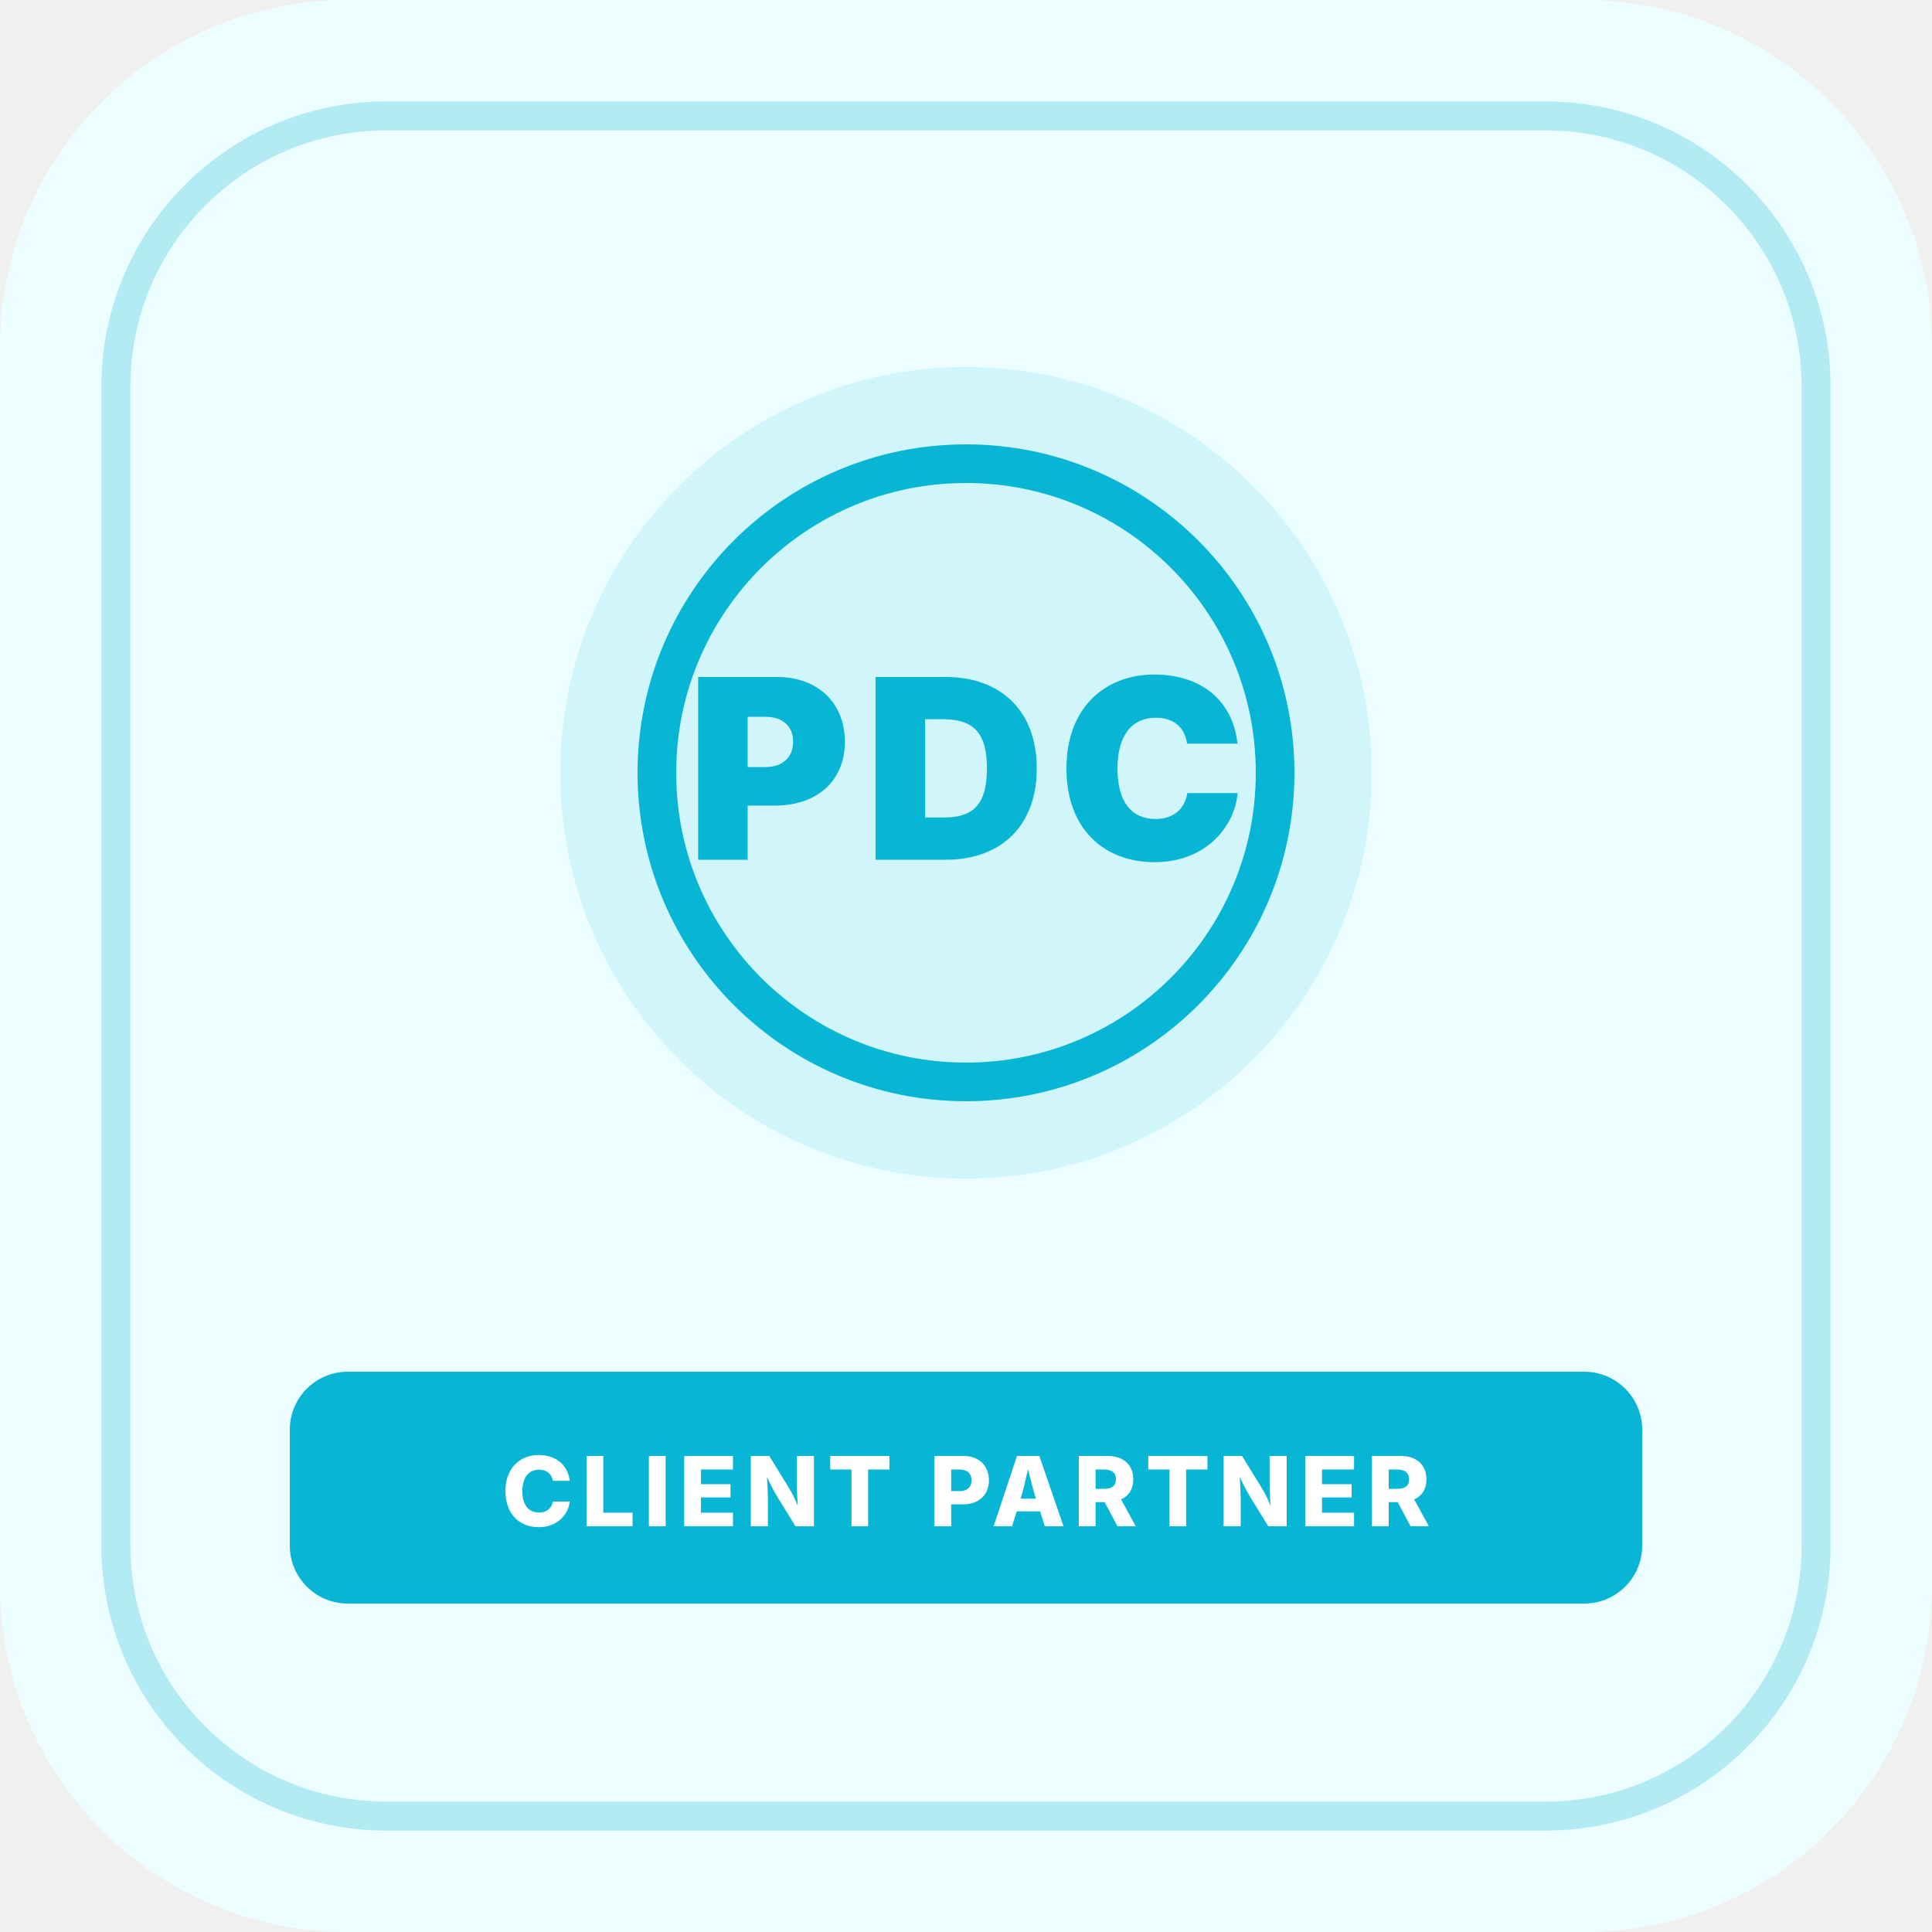
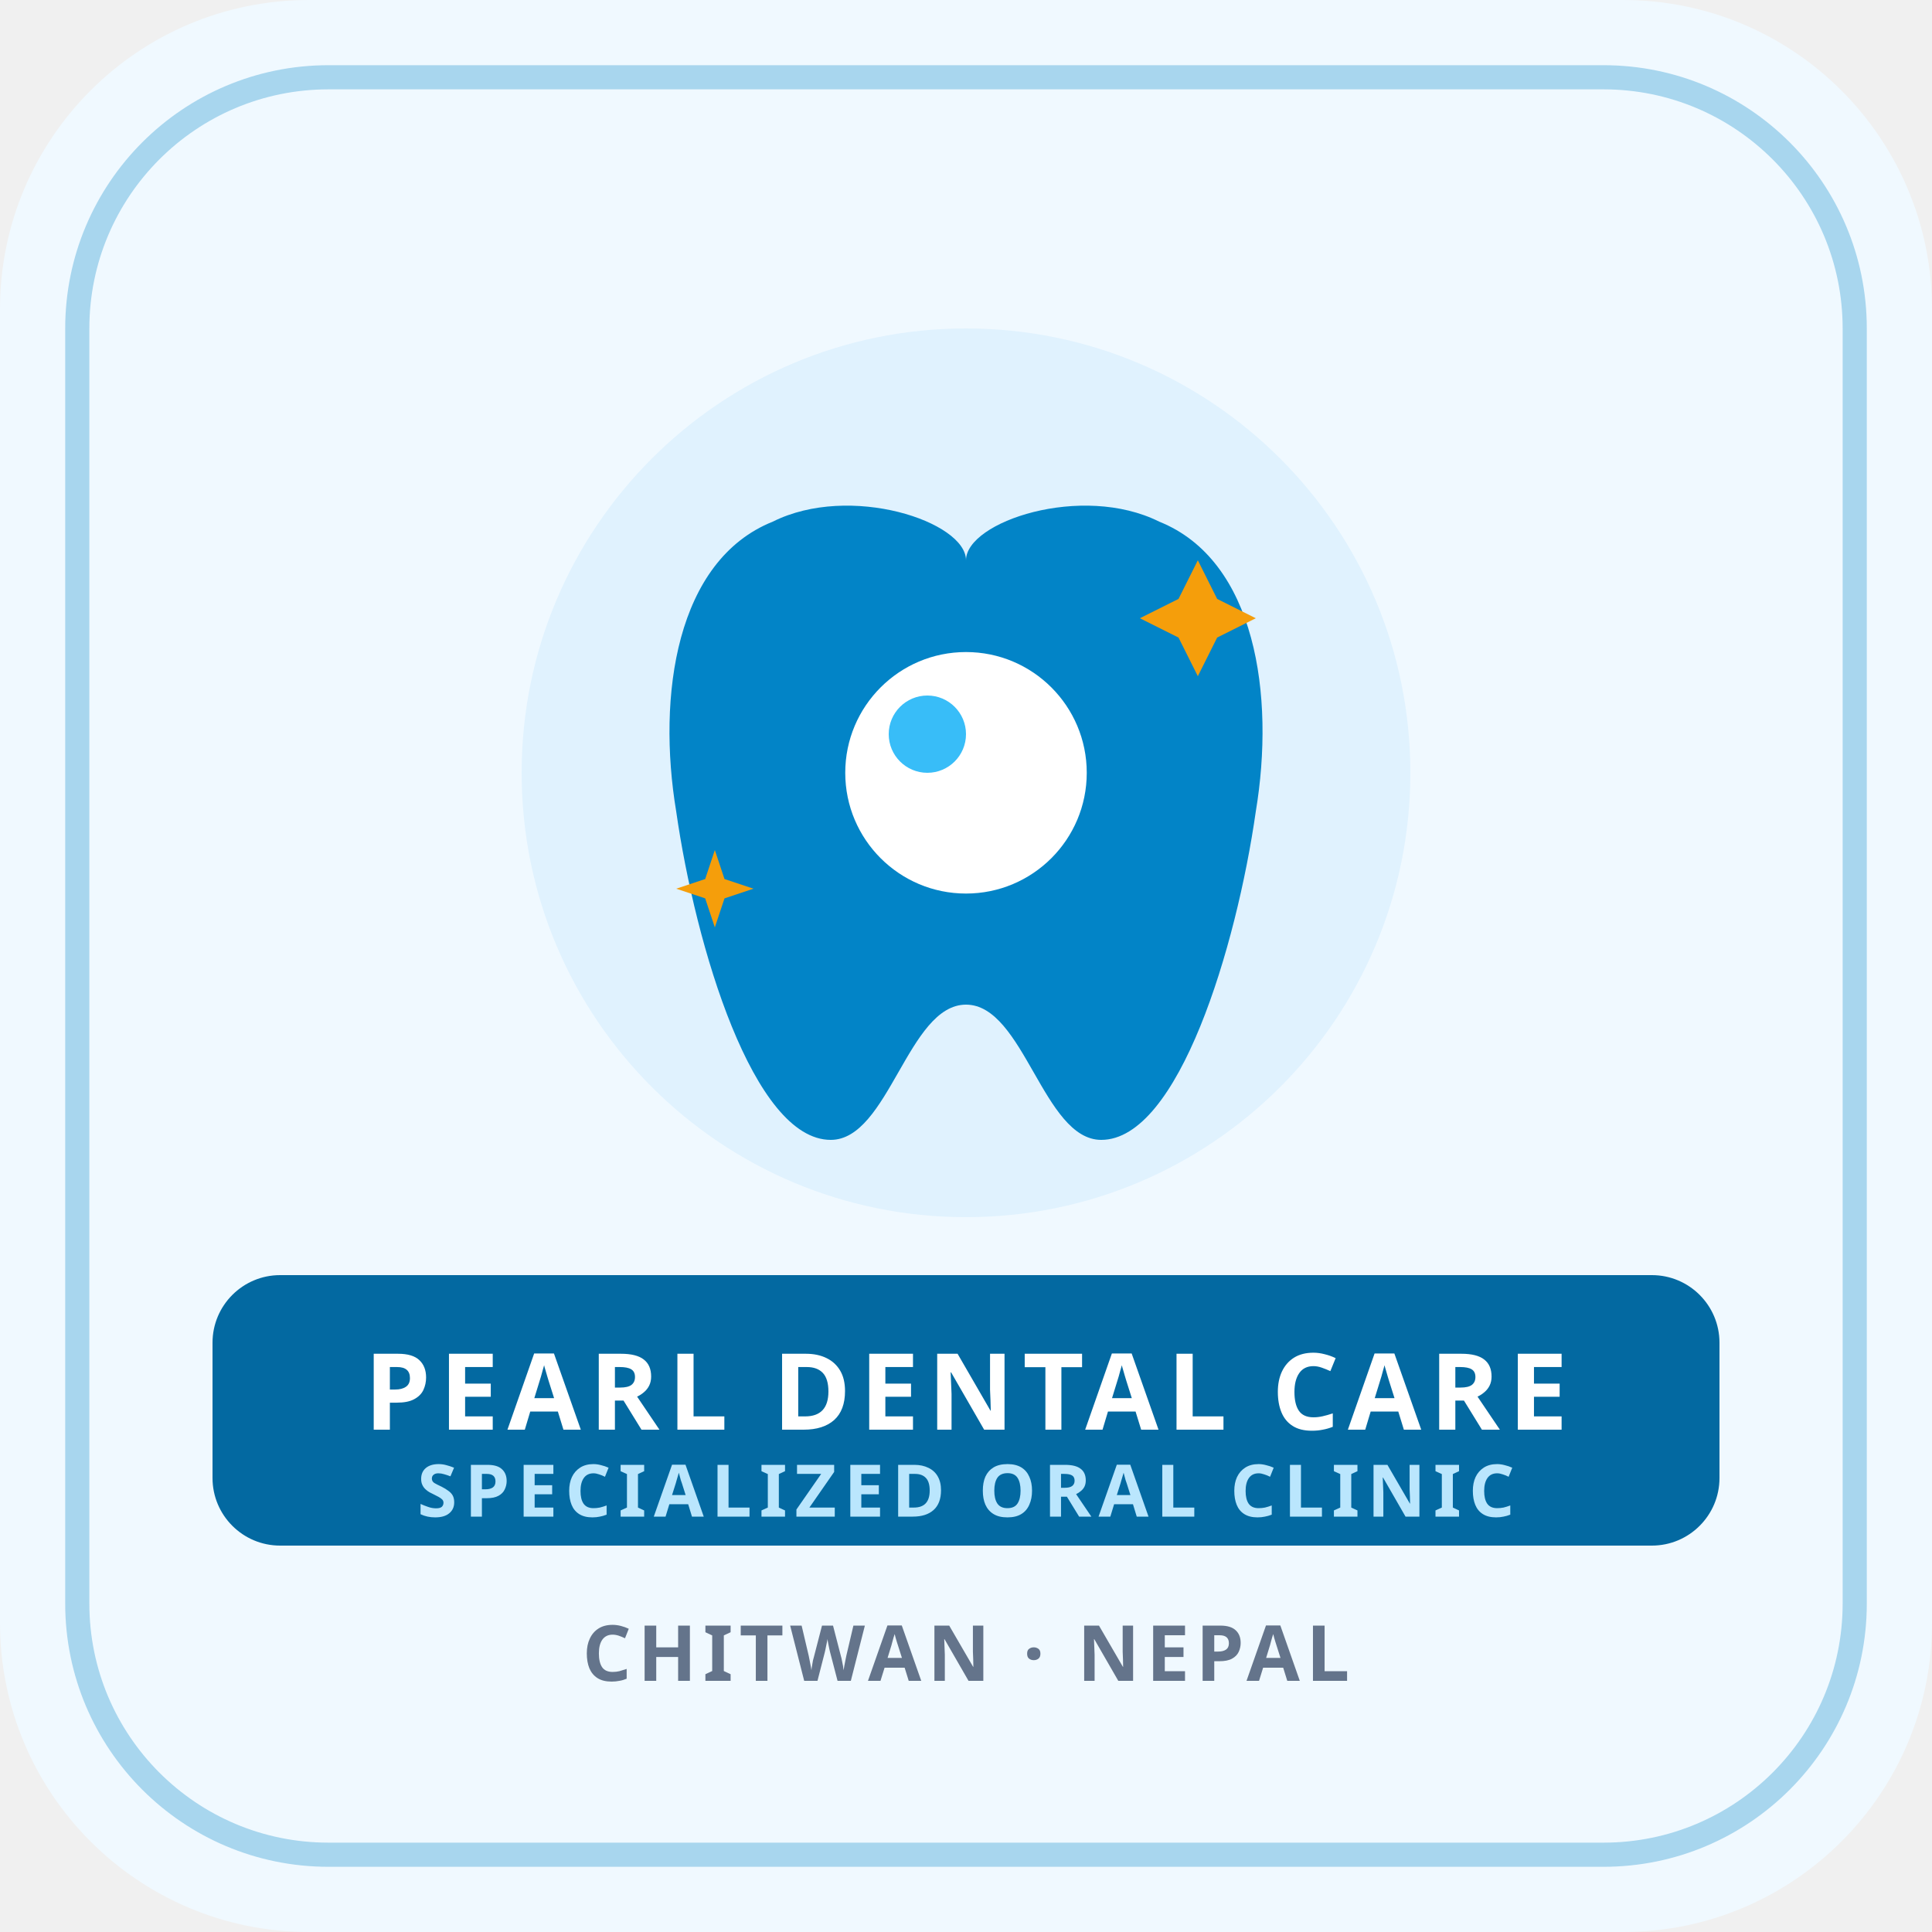
<svg xmlns="http://www.w3.org/2000/svg" viewBox="0 0 200 200" fill="none">
-   <rect width="200" height="200" rx="36" fill="#ECFEFF" />
-   <rect x="12" y="12" width="176" height="176" rx="28" stroke="#06B6D4" stroke-width="3" stroke-opacity="0.25" />
-   <circle cx="100" cy="80" r="42" fill="#06B6D4" fill-opacity="0.12" />
-   <circle cx="100" cy="80" r="32" stroke="#06B6D4" stroke-width="4" />
-   <text x="100" y="89" font-family="system-ui, -apple-system, sans-serif" font-size="26" font-weight="900" fill="#06B6D4" text-anchor="middle" letter-spacing="0.05em">PDC</text>
-   <rect x="30" y="142" width="140" height="24" rx="6" fill="#06B6D4" />
-   <text x="100" y="158" font-family="system-ui, -apple-system, sans-serif" font-size="10" font-weight="800" fill="#FFFFFF" text-anchor="middle" letter-spacing="0.08em">CLIENT PARTNER</text>
+   <rect width="200" height="200" rx="32" fill="#F0F9FF" />
+   <rect x="8" y="8" width="184" height="184" rx="26" stroke="#0284C7" stroke-width="2.5" stroke-opacity="0.3" />
+   <circle cx="100" cy="80" r="46" fill="#E0F2FE" />
+   <path d="M 80 54 C 88 50 100 54 100 58 C 100 54 112 50 120 54 C 130 58 132 72 130 84 C 128 98 122 118 114 118 C 108 118 106 104 100 104 C 94 104 92 118 86 118 C 78 118 72 98 70 84 C 68 72 70 58 80 54 Z" fill="#0284C7" />
+   <circle cx="100" cy="80" r="14" fill="#FFFFFF" stroke="#0284C7" stroke-width="3" />
+   <circle cx="96" cy="76" r="4" fill="#38BDF8" />
+   <path d="M 124 58 L 126 62 L 130 64 L 126 66 L 124 70 L 122 66 L 118 64 L 122 62 Z" fill="#F59E0B" />
+   <path d="M 74 88 L 75 91 L 78 92 L 75 93 L 74 96 L 73 93 L 70 92 L 73 91 Z" fill="#F59E0B" />
+   <rect x="22" y="132" width="156" height="28" rx="7" fill="#0369A1" />
+   <text x="100" y="148" font-family="'Plus Jakarta Sans', system-ui, sans-serif" font-size="11" font-weight="900" fill="#FFFFFF" text-anchor="middle" letter-spacing="0.08em">PEARL DENTAL CARE</text>
+   <text x="100" y="157" font-family="'Plus Jakarta Sans', system-ui, sans-serif" font-size="7.5" font-weight="700" fill="#BAE6FD" text-anchor="middle" letter-spacing="0.1em">SPECIALIZED ORAL CLINIC</text>
+   <text x="100" y="174" font-family="'Plus Jakarta Sans', system-ui, sans-serif" font-size="8" font-weight="800" fill="#64748B" text-anchor="middle" letter-spacing="0.08em">CHITWAN · NEPAL</text>
</svg>
